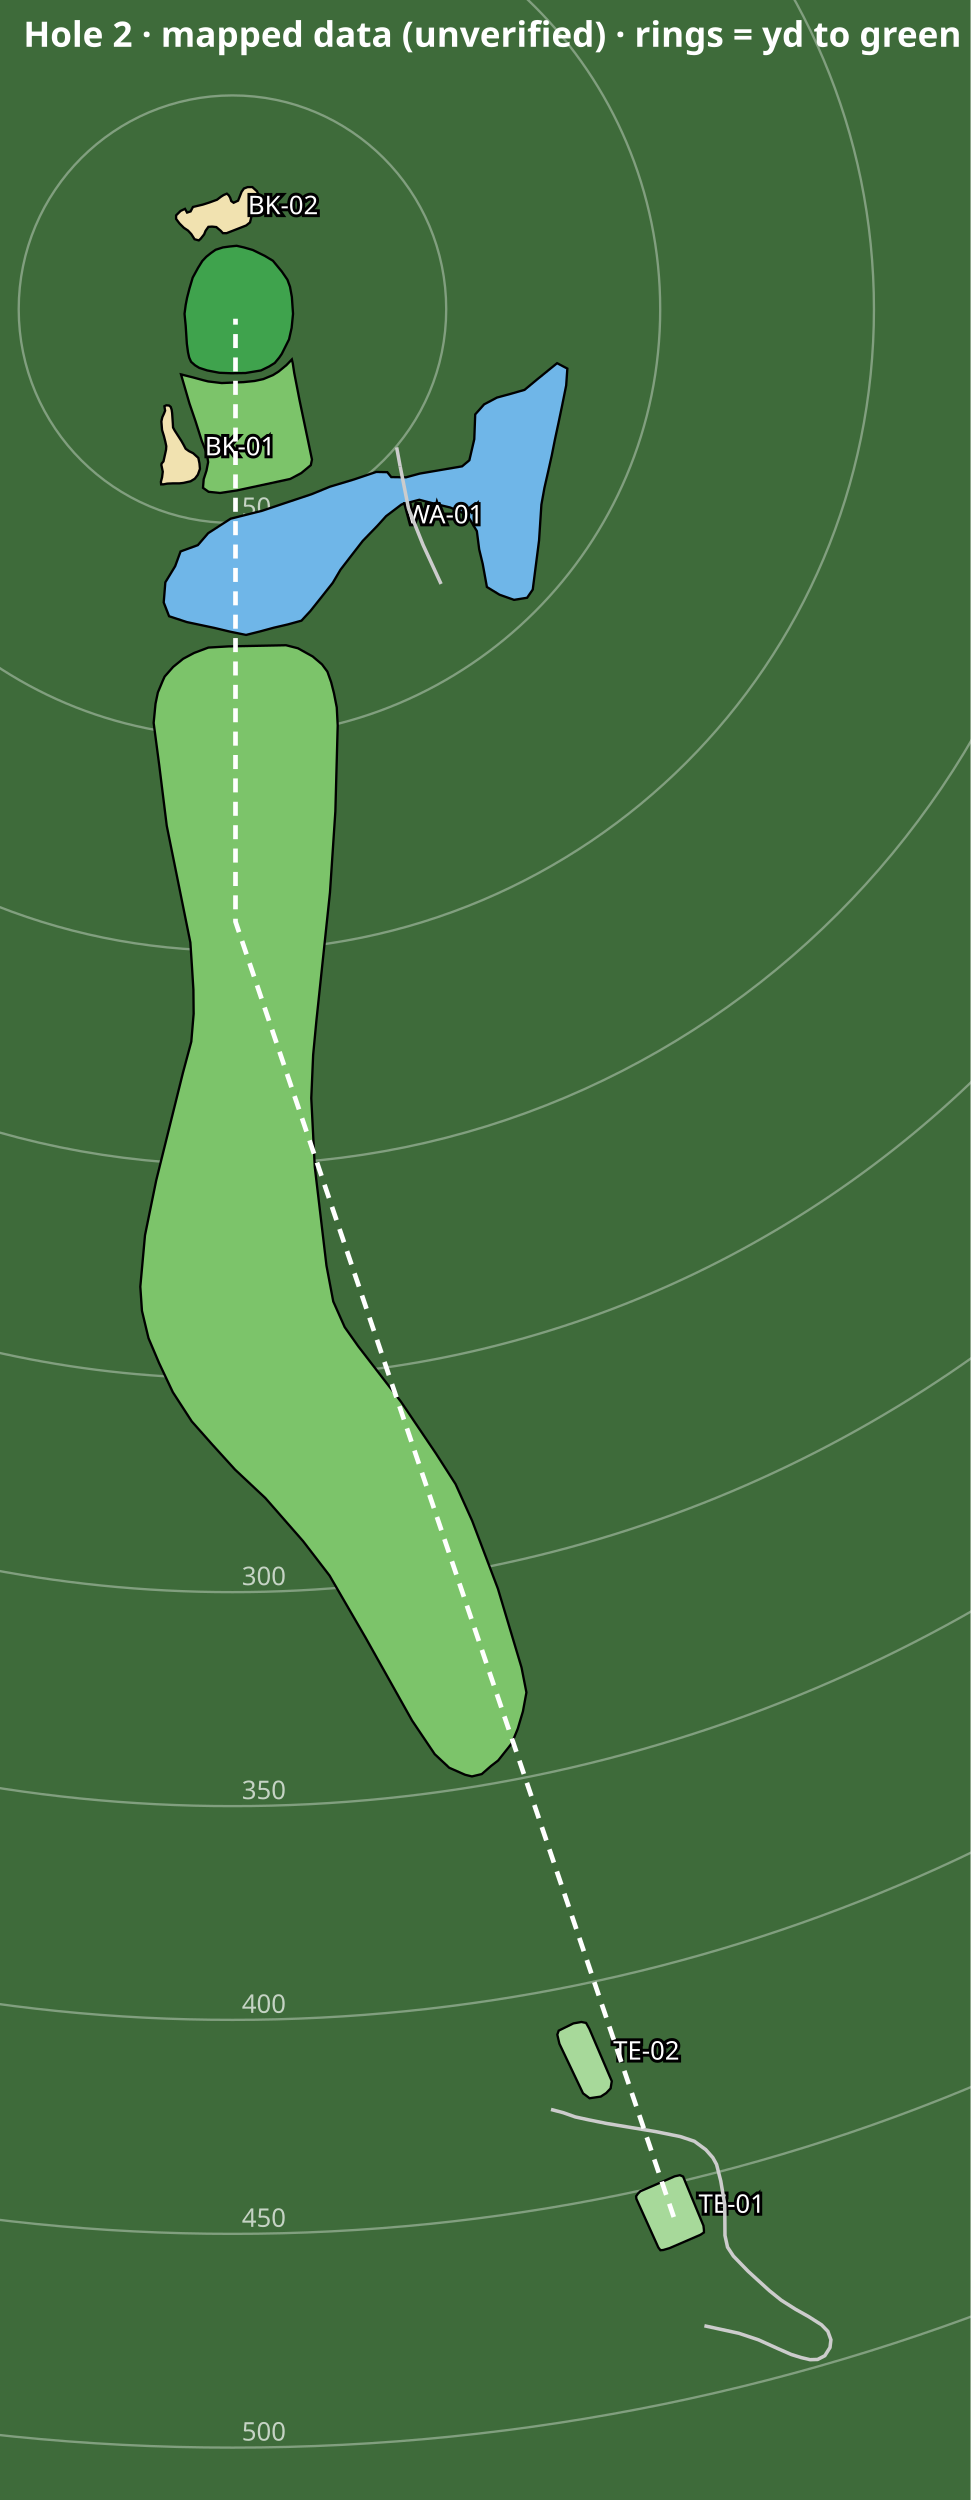
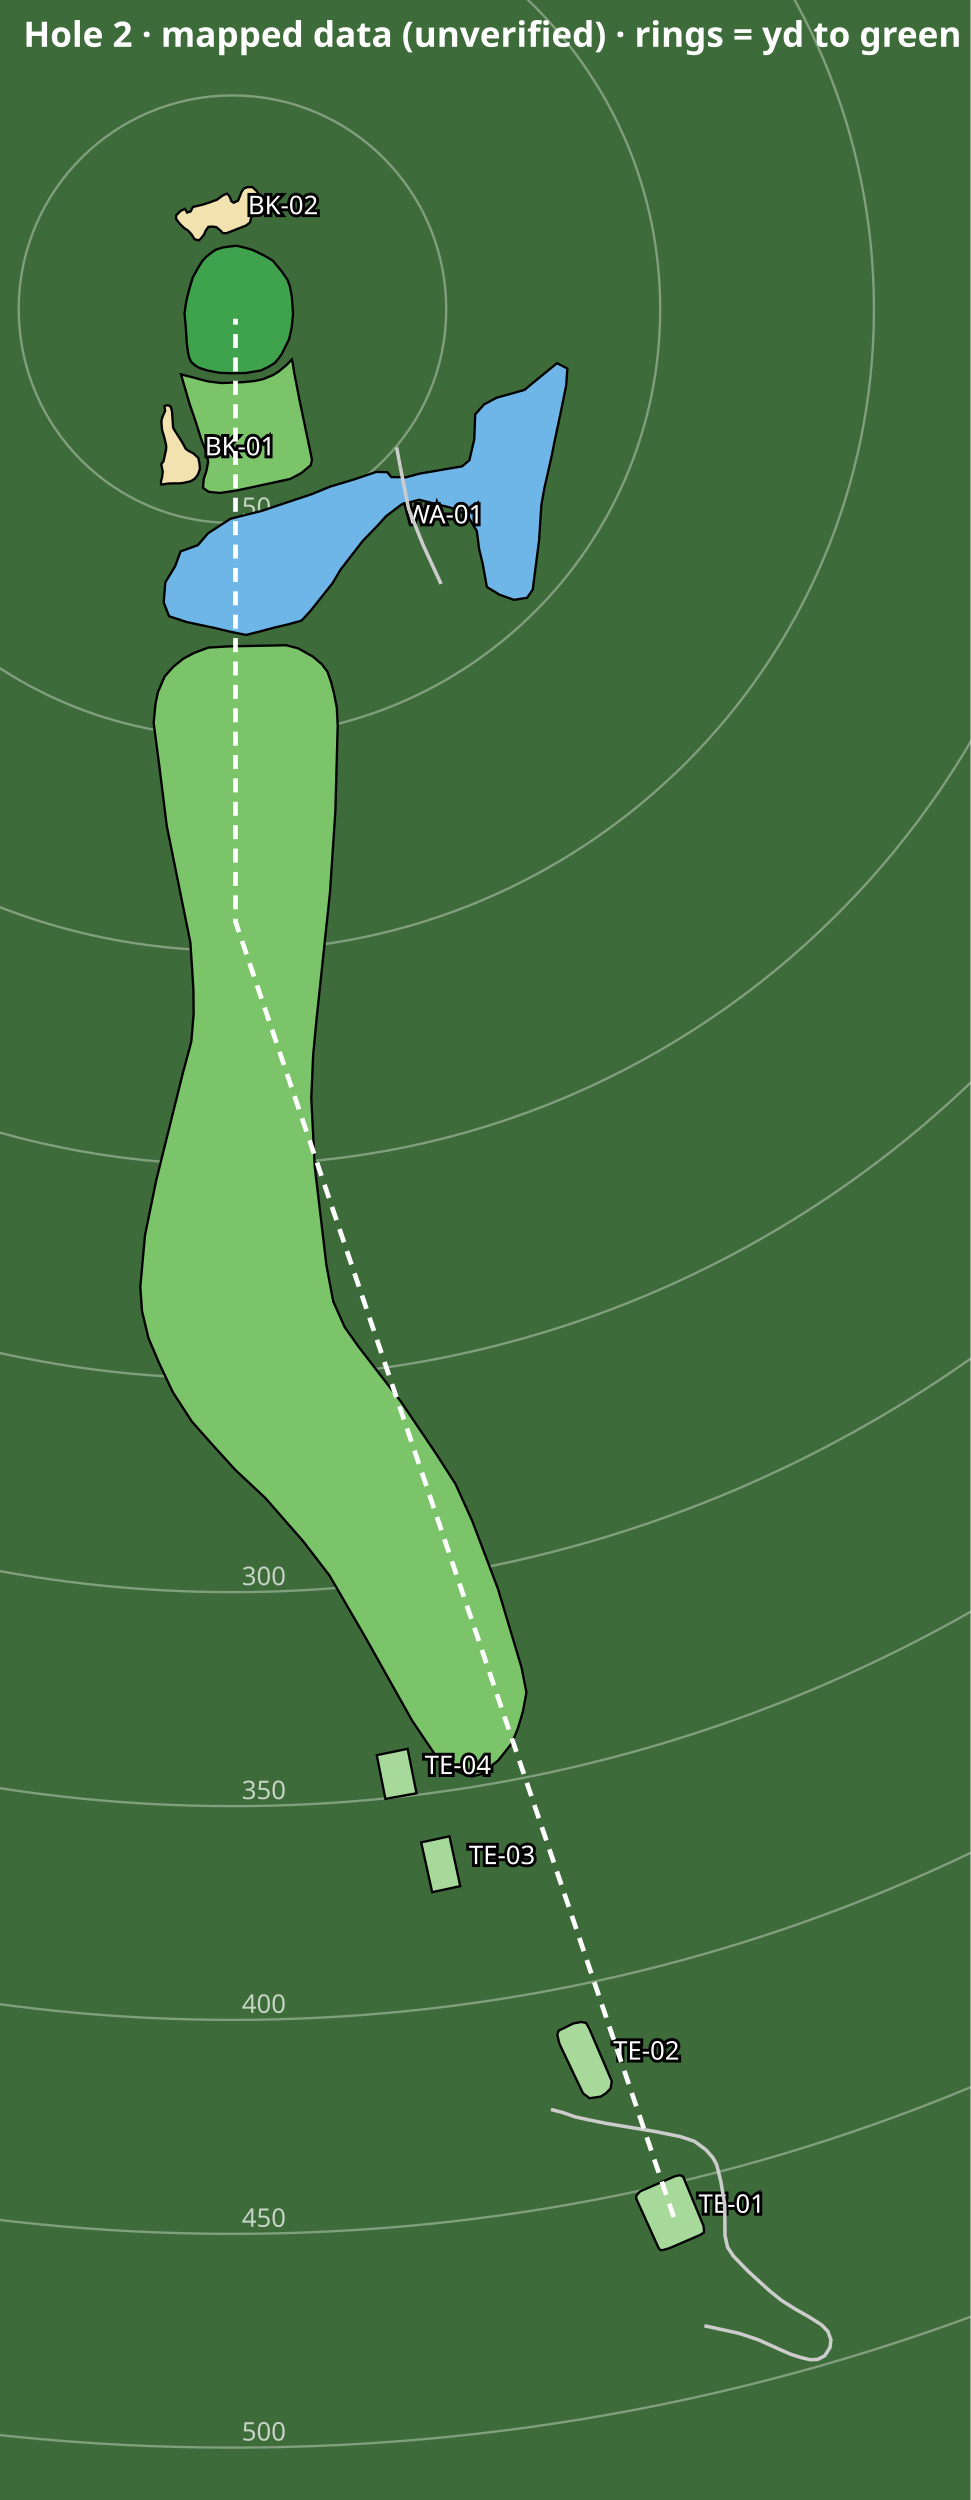
<svg xmlns="http://www.w3.org/2000/svg" width="415" height="1069" viewBox="0 0 415 1069" font-family="sans-serif">
  <rect width="100%" height="100%" fill="#3e6b3a" />
  <circle cx="99.4" cy="132.2" r="91.4" fill="none" stroke="#fff" stroke-opacity=".35" stroke-width="1" />
  <text x="103.4" y="220.6" fill="#fff" fill-opacity=".7" font-size="11">50</text>
  <circle cx="99.4" cy="132.2" r="182.9" fill="none" stroke="#fff" stroke-opacity=".35" stroke-width="1" />
  <text x="103.4" y="312.1" fill="#fff" fill-opacity=".7" font-size="11">100</text>
  <circle cx="99.4" cy="132.2" r="274.3" fill="none" stroke="#fff" stroke-opacity=".35" stroke-width="1" />
  <text x="103.4" y="403.5" fill="#fff" fill-opacity=".7" font-size="11">150</text>
  <circle cx="99.4" cy="132.2" r="365.8" fill="none" stroke="#fff" stroke-opacity=".35" stroke-width="1" />
  <text x="103.4" y="495.0" fill="#fff" fill-opacity=".7" font-size="11">200</text>
  <circle cx="99.4" cy="132.2" r="457.2" fill="none" stroke="#fff" stroke-opacity=".35" stroke-width="1" />
  <text x="103.4" y="586.4" fill="#fff" fill-opacity=".7" font-size="11">250</text>
  <circle cx="99.4" cy="132.2" r="548.6" fill="none" stroke="#fff" stroke-opacity=".35" stroke-width="1" />
  <text x="103.4" y="677.8" fill="#fff" fill-opacity=".7" font-size="11">300</text>
  <circle cx="99.4" cy="132.2" r="640.1" fill="none" stroke="#fff" stroke-opacity=".35" stroke-width="1" />
  <text x="103.4" y="769.3" fill="#fff" fill-opacity=".7" font-size="11">350</text>
  <circle cx="99.4" cy="132.2" r="731.5" fill="none" stroke="#fff" stroke-opacity=".35" stroke-width="1" />
  <text x="103.4" y="860.7" fill="#fff" fill-opacity=".7" font-size="11">400</text>
  <circle cx="99.4" cy="132.2" r="823.0" fill="none" stroke="#fff" stroke-opacity=".35" stroke-width="1" />
  <text x="103.4" y="952.2" fill="#fff" fill-opacity=".7" font-size="11">450</text>
  <circle cx="99.4" cy="132.2" r="914.4" fill="none" stroke="#fff" stroke-opacity=".35" stroke-width="1" />
  <text x="103.4" y="1043.6" fill="#fff" fill-opacity=".7" font-size="11">500</text>
  <circle cx="99.4" cy="132.2" r="1005.8" fill="none" stroke="#fff" stroke-opacity=".35" stroke-width="1" />
  <text x="103.4" y="1135.0" fill="#fff" fill-opacity=".7" font-size="11">550</text>
  <circle cx="99.4" cy="132.2" r="1097.3" fill="none" stroke="#fff" stroke-opacity=".35" stroke-width="1" />
  <text x="103.4" y="1226.5" fill="#fff" fill-opacity=".7" font-size="11">600</text>
  <circle cx="99.4" cy="132.2" r="1188.7" fill="none" stroke="#fff" stroke-opacity=".35" stroke-width="1" />
  <text x="103.4" y="1317.9" fill="#fff" fill-opacity=".7" font-size="11">650</text>
  <polygon points="68.1,327.3 65.7,309.1 66.5,300.9 67.5,296.1 69.5,291.3 70.4,289.3 74.0,285.2 78.3,281.7 83.0,279.2 89.1,276.9 97.7,276.4 122.3,275.9 127.4,277.2 133.7,280.7 137.7,284.1 140.0,287.2 141.6,291.7 142.8,296.4 144.0,302.5 144.4,310.2 143.4,347.0 141.1,381.6 135.3,436.4 133.9,451.1 133.1,469.6 134.6,499.0 139.6,541.2 142.5,556.5 147.4,567.5 153.2,575.7 171.4,599.3 186.4,621.5 194.8,634.6 201.9,650.3 212.9,679.3 223.0,713.0 225.1,723.7 223.6,731.8 221.4,739.2 218.8,745.5 213.0,752.8 210.0,755.1 206.0,758.6 201.8,759.6 198.9,758.9 192.1,755.9 185.9,750.1 176.2,735.7 156.4,700.4 140.9,673.7 129.6,659.0 113.5,640.6 100.5,628.4 90.6,617.5 82.0,607.8 73.9,595.3 68.0,582.8 63.5,572.2 60.7,560.5 60.0,550.2 62.0,528.2 66.8,504.7 78.2,458.8 81.8,445.4 82.8,433.5 82.7,423.2 82.1,413.6 81.4,403.0 71.3,353.1 68.1,327.3" fill="#7cc46a" stroke="#000" stroke-width="1" />
  <polygon points="77.4,160.1 81.0,172.5 83.6,180.1 86.3,188.6 88.5,194.1 89.0,197.6 88.3,201.2 87.1,204.9 86.8,208.6 89.2,210.3 94.1,210.8 101.4,209.7 124.1,204.8 128.8,202.3 132.9,198.9 133.4,196.5 128.1,171.2 126.7,164.0 125.8,159.4 125.2,155.4 124.8,153.7 122.5,156.1 119.1,158.9 116.7,160.4 112.6,162.1 108.9,162.9 104.1,163.4 99.2,163.6 94.8,163.8 89.0,163.1 87.0,162.6 82.6,161.4 77.4,160.1" fill="#7cc46a" stroke="#000" stroke-width="1" />
  <polygon points="272.1,940.2 281.5,961.0 282.4,962.2 283.6,962.1 286.3,961.3 299.5,955.6 301.0,954.6 301.0,953.5 300.8,951.7 292.1,930.7 290.7,930.1 288.5,930.6 273.8,937.0 272.8,938.0 272.0,939.1 272.1,940.2" fill="#a7d99a" stroke="#000" stroke-width="1" />
  <text x="298.7" y="946.2" fill="#fff" font-size="11" stroke="#000" stroke-width="2.5" paint-order="stroke">TE-01</text>
  <polygon points="239.2,873.9 249.3,895.1 252.1,897.2 256.9,896.5 259.2,895.0 261.1,893.0 261.6,889.9 252.0,867.5 250.6,865.0 248.6,864.6 245.2,865.2 238.9,868.3 238.3,870.0 239.2,873.9" fill="#a7d99a" stroke="#000" stroke-width="1" />
  <text x="262.2" y="880.7" fill="#fff" font-size="11" stroke="#000" stroke-width="2.5" paint-order="stroke">TE-02</text>
+   <polygon points="180.1,787.8 184.8,809.1 196.8,806.5 192.2,785.2 180.1,787.8" fill="#a7d99a" stroke="#000" stroke-width="1" />
+   <text x="200.5" y="797.1" fill="#fff" font-size="11" stroke="#000" stroke-width="2.5" paint-order="stroke">TE-03</text>
+   <polygon points="161.1,750.5 164.8,769.2 178.1,766.8 174.3,747.8 161.1,750.5" fill="#a7d99a" stroke="#000" stroke-width="1" />
+   <text x="181.6" y="758.6" fill="#fff" font-size="11" stroke="#000" stroke-width="2.5" paint-order="stroke">TE-04</text>
  <polygon points="237.3,187.9 235.9,194.9 234.4,201.6 232.8,208.6 231.5,215.8 230.5,231.1 227.8,252.1 225.4,255.6 219.8,256.5 213.6,254.3 208.2,251.0 206.4,241.1 204.9,234.9 203.9,227.1 199.7,220.1 192.5,217.0 185.8,215.4 179.3,213.7 171.7,215.7 165.1,220.7 161.4,224.8 155.1,231.3 150.3,237.5 145.6,243.6 142.3,249.2 137.4,255.4 132.7,261.3 128.9,265.4 123.1,267.0 117.1,268.4 111.2,270.0 105.2,271.5 98.4,270.1 91.7,268.5 79.9,266.0 72.3,263.5 70.0,257.6 70.7,249.0 74.9,242.1 77.2,235.8 84.6,233.1 89.0,228.0 98.6,221.8 112.1,218.4 121.3,215.3 133.3,211.3 141.1,208.1 151.4,205.0 160.9,201.8 165.6,201.9 167.3,204.0 173.6,204.1 179.5,202.5 197.6,199.4 200.7,196.8 202.8,187.8 203.2,177.2 207.0,172.9 212.5,170.0 218.4,168.4 224.3,166.7 229.6,162.3 238.2,155.3 242.6,157.6 242.1,164.8 240.2,174.2 238.8,180.9 237.3,187.9" fill="#6fb6e8" stroke="#000" stroke-width="1" />
  <text x="173.7" y="223.8" fill="#fff" font-size="11" stroke="#000" stroke-width="2.5" paint-order="stroke">WA-01</text>
  <polyline points="301.2,994.5 315.9,997.7 324.3,1000.5 332.7,1004.3 338.4,1006.8 342.6,1008.1 346.4,1009.0 349.6,1008.9 352.7,1007.3 354.9,1003.8 355.3,1000.5 354.0,996.9 351.3,994.1 345.8,990.6 340.1,987.4 334.1,983.6 329.0,979.5 323.4,974.4 319.9,971.2 313.6,964.7 311.1,960.9 310.0,955.9 309.9,942.7 308.2,932.6 306.4,925.5 304.8,922.6 301.8,919.2 296.9,915.6 290.9,913.6 280.5,911.5 259.4,908.0 251.5,906.4 246.0,905.2 240.9,903.4 235.6,902.0" fill="none" stroke="#cccccc" stroke-width="1.5" />
  <polyline points="174.7,217.5 180.9,233.0 188.6,249.7" fill="none" stroke="#cccccc" stroke-width="1.5" />
  <polyline points="171.1,199.4 174.7,217.5" fill="none" stroke="#cccccc" stroke-width="1.5" />
  <polyline points="169.6,191.3 171.1,199.4" fill="none" stroke="#cccccc" stroke-width="1.5" />
  <polygon points="70.3,173.7 70.6,175.6 70.1,176.9 69.4,178.4 69.0,180.2 69.3,183.9 70.1,186.5 70.7,188.9 71.1,190.8 71.0,192.3 69.9,197.3 69.1,198.2 69.0,198.9 69.1,199.3 69.6,201.7 69.3,204.1 68.8,206.0 68.9,207.1 69.9,207.1 71.5,206.8 73.7,206.7 76.6,206.7 78.4,206.5 81.5,205.8 83.3,204.7 84.6,203.0 85.5,200.5 85.3,198.2 84.8,195.8 82.6,193.8 80.8,192.9 79.4,191.9 78.5,190.2 77.6,188.6 74.7,184.1 74.0,182.8 73.9,181.0 73.6,176.6 73.4,175.2 73.0,174.0 72.3,173.4 71.1,173.3 70.3,173.7" fill="#f1e2b0" stroke="#000" stroke-width="1" />
  <text x="87.6" y="194.7" fill="#fff" font-size="11" stroke="#000" stroke-width="2.5" paint-order="stroke">BK-01</text>
  <polygon points="82.5,88.5 86.7,87.5 89.5,86.6 92.8,85.4 94.5,84.1 95.6,83.4 97.0,82.8 97.8,83.5 98.4,84.5 98.9,86.0 99.9,86.7 101.8,85.8 102.4,84.3 103.3,82.0 104.3,80.6 105.9,80.0 107.9,80.0 109.9,81.8 110.7,83.7 110.4,84.9 109.6,86.2 108.5,88.3 107.8,91.0 107.4,93.1 106.9,95.1 105.3,96.4 96.9,99.7 95.3,99.7 94.4,98.7 92.5,97.1 90.7,96.9 89.1,97.0 87.9,98.7 87.3,100.2 85.8,102.1 85.0,102.8 83.2,102.3 81.8,100.1 80.4,98.6 78.6,97.4 76.8,95.6 75.3,93.6 75.3,92.1 77.2,90.2 79.1,89.3 80.0,90.9 81.5,90.4 82.5,88.5" fill="#f1e2b0" stroke="#000" stroke-width="1" />
  <text x="106.0" y="91.6" fill="#fff" font-size="11" stroke="#000" stroke-width="2.5" paint-order="stroke">BK-02</text>
  <polygon points="86.5,111.6 84.7,114.5 82.4,118.7 81.0,123.4 80.0,127.3 79.4,130.4 78.9,134.2 79.4,139.3 79.9,147.0 80.4,150.7 80.9,152.9 81.7,154.7 83.4,156.2 85.2,157.3 88.6,158.4 93.8,159.4 98.9,159.6 105.0,159.5 111.6,158.4 115.1,156.7 117.5,155.2 119.4,152.9 120.5,151.3 123.6,145.1 124.7,140.2 125.3,134.2 124.8,127.0 124.0,122.6 122.9,119.6 120.5,116.1 116.7,111.5 113.2,109.4 108.1,106.9 104.3,105.8 101.2,105.1 98.2,105.4 95.3,105.8 92.2,106.8 90.2,108.2 88.2,109.8 86.5,111.6" fill="#3fa34d" stroke="#000" stroke-width="1" />
  <polyline points="288.1,948.0 100.7,394.1 100.7,136.3" fill="none" stroke="#ffffff" stroke-width="2" stroke-dasharray="6 4" />
  <text x="10" y="20" fill="#fff" font-size="15" font-weight="bold">Hole 2 · mapped data (unverified) · rings = yd to green</text>
</svg>
